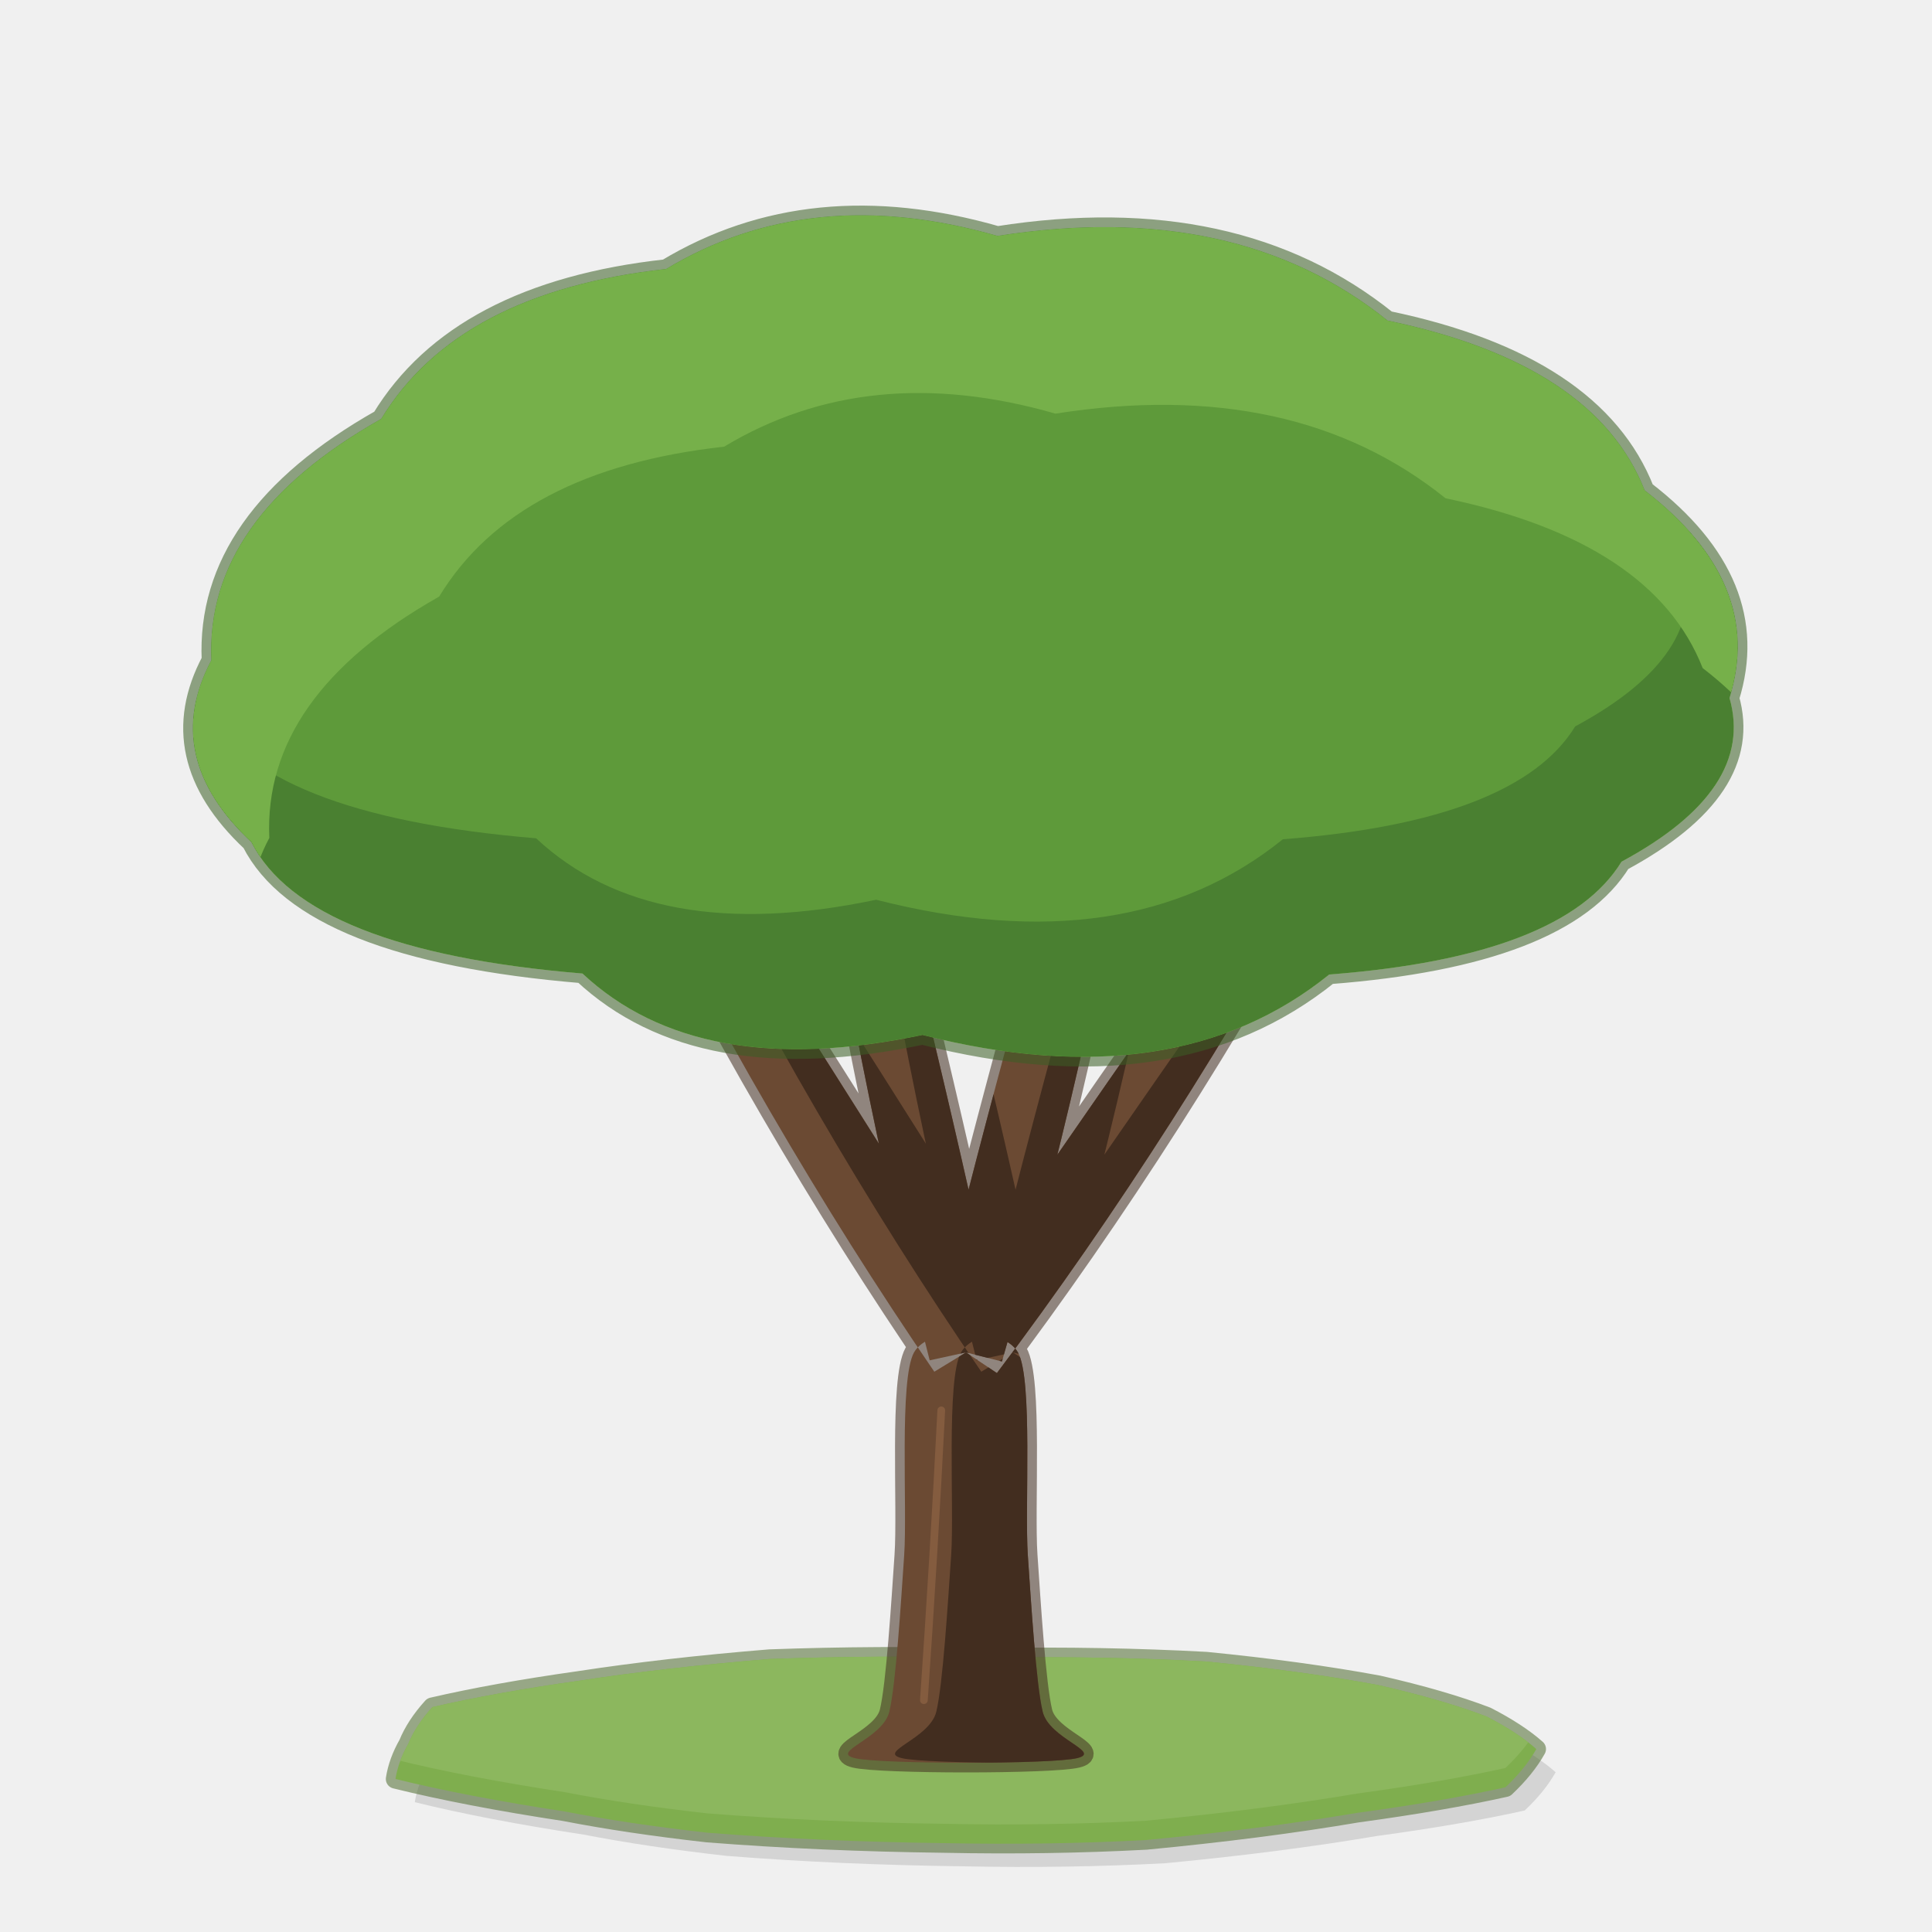
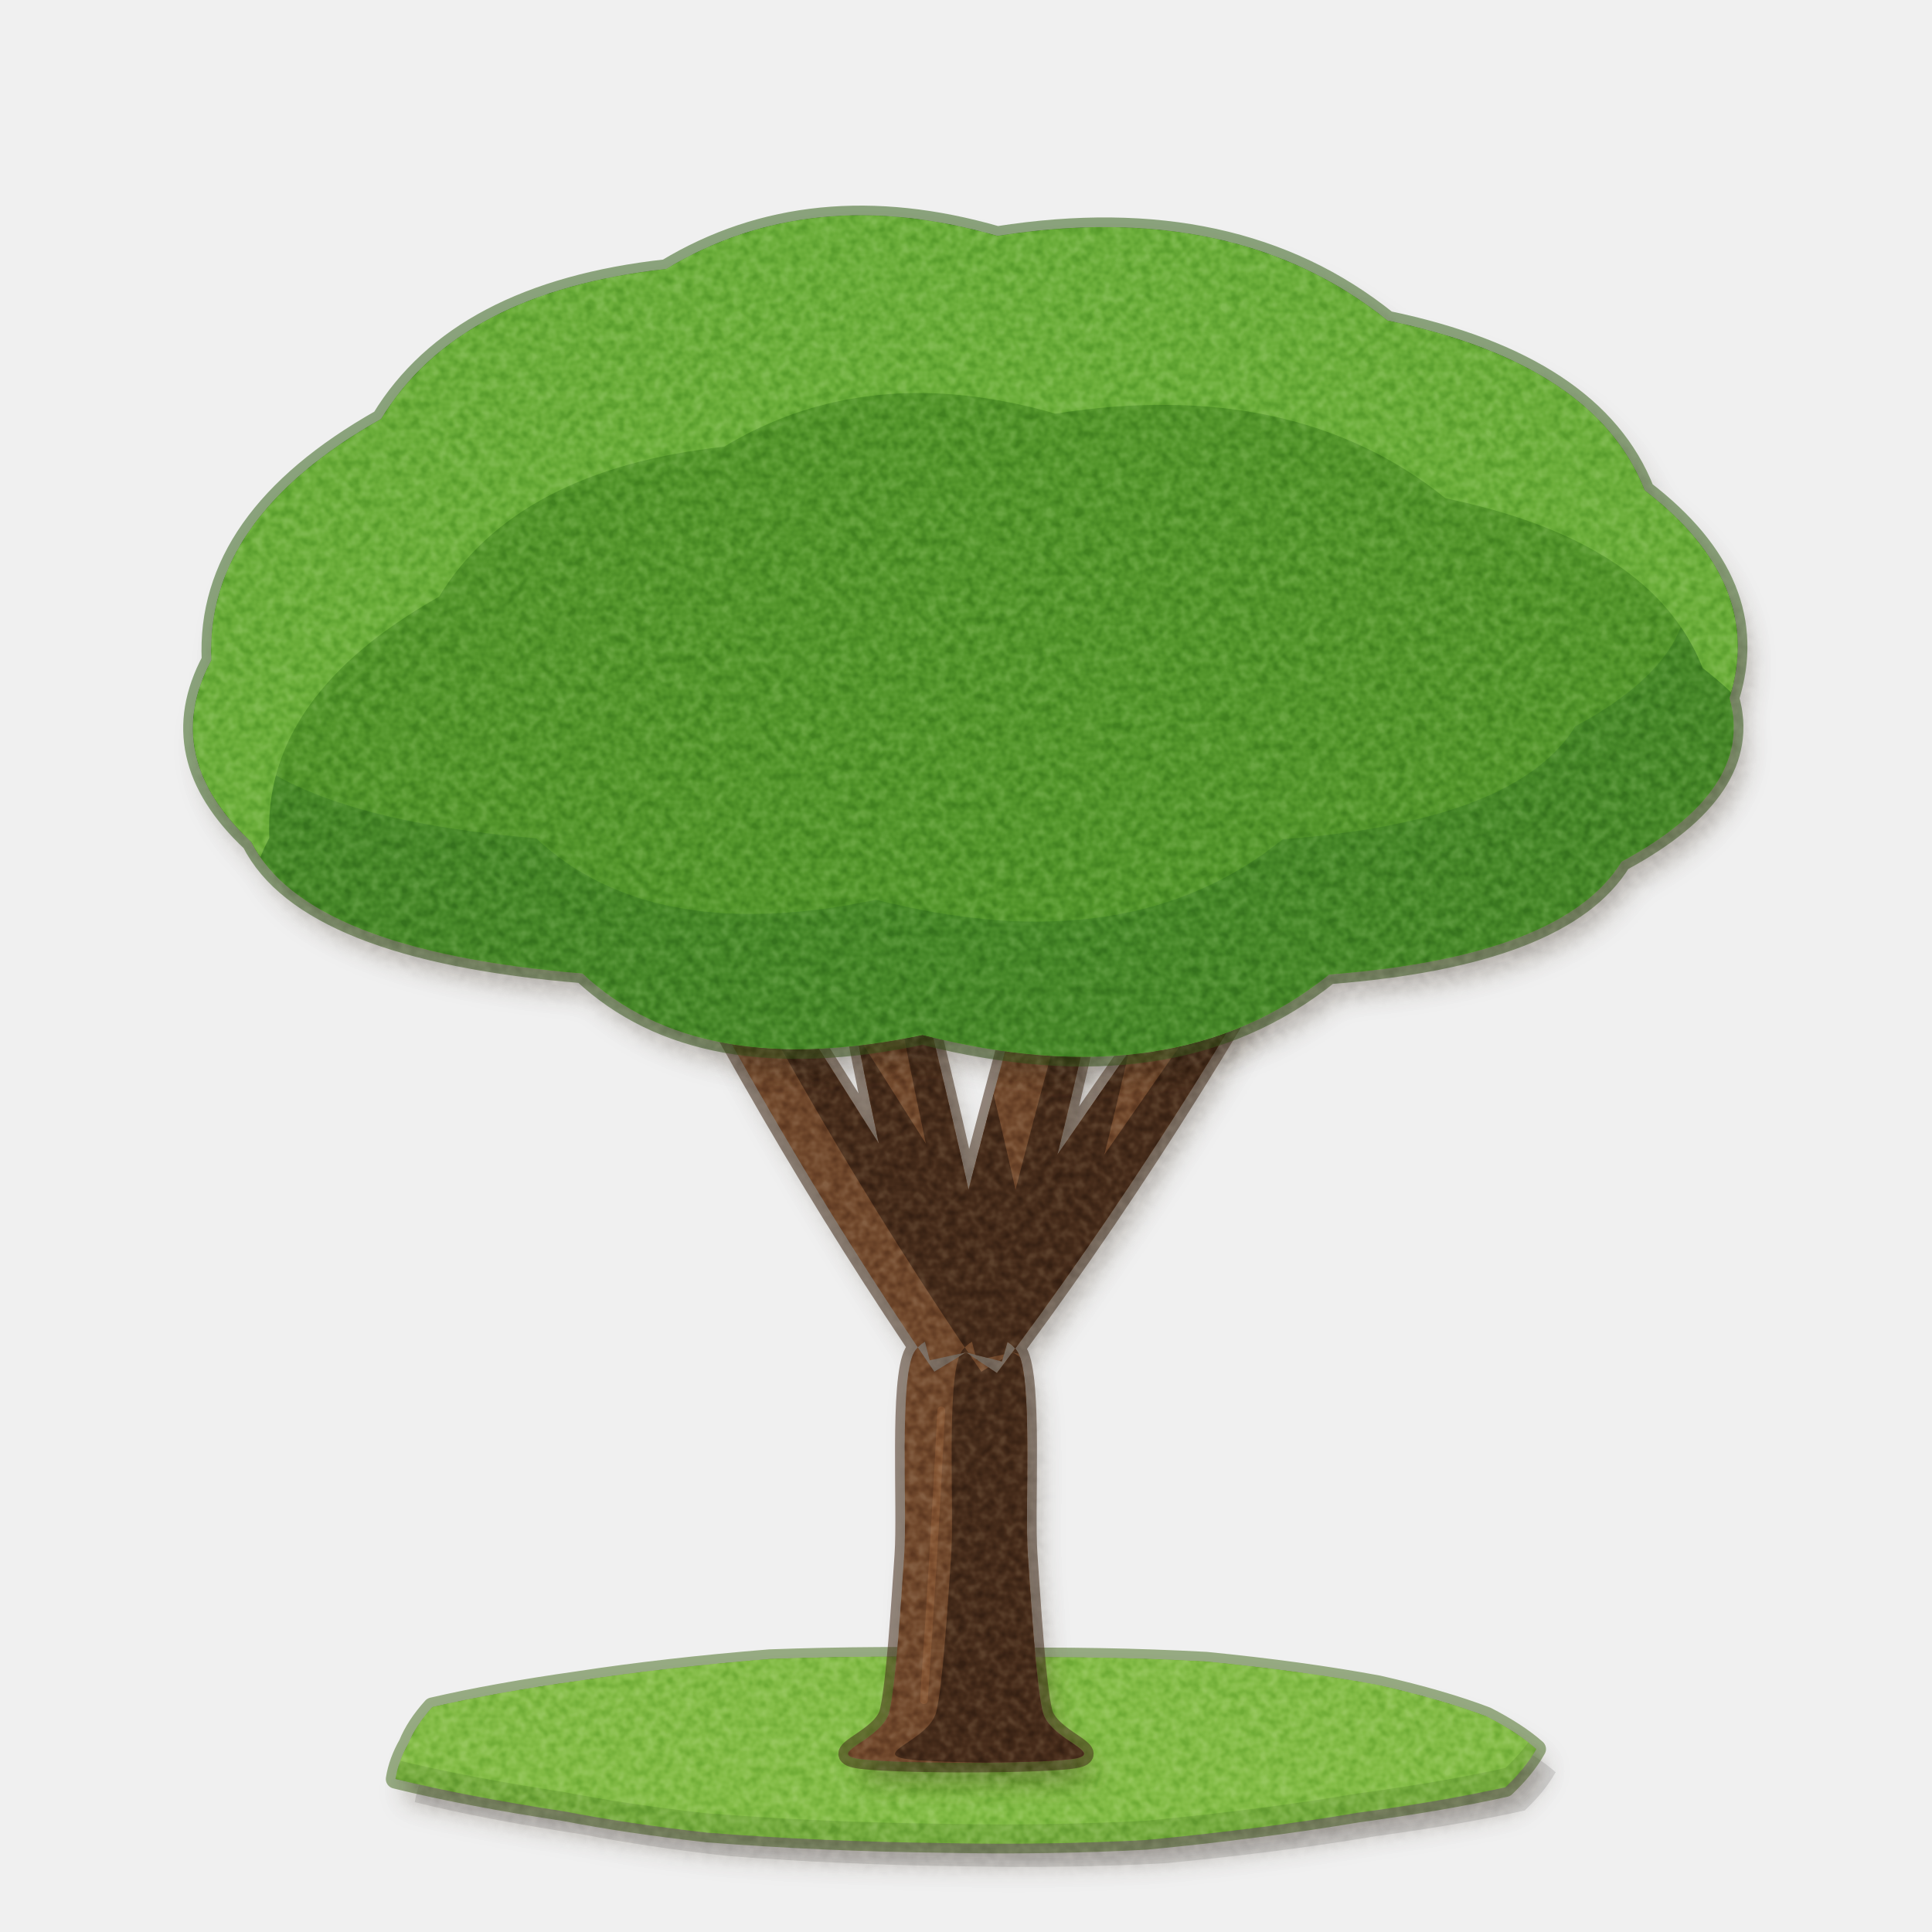
<svg xmlns="http://www.w3.org/2000/svg" viewBox="0 0 1000 1000" width="1000" height="1000">
+   <defs>
+     <filter id="gvtUP0" filterUnits="userSpaceOnUse" x="14.93" y="657.72" width="970.04" height="486.37" color-interpolation-filters="sRGB">
+       <feGaussianBlur in="SourceAlpha" stdDeviation="6.743" result="sb" />
+       <feOffset in="sb" dx="5.057" dy="10.115" result="so" />
+       <feFlood flood-color="#2A1806" flood-opacity=".30" />
+       <feComposite in2="so" operator="in" result="shadow" />
+       <feMerge>
+         <feMergeNode in="shadow" />
+         <feMergeNode in="SourceGraphic" />
+       </feMerge>
+     </filter>
+     <filter id="gvtUP1" filterUnits="userSpaceOnUse" x="142.86" y="200.76" width="748.31" height="887.69" color-interpolation-filters="sRGB">
+       <feGaussianBlur in="SourceAlpha" stdDeviation="6.743" result="sb" />
+       <feOffset in="sb" dx="5.057" dy="10.115" result="so" />
+       <feFlood flood-color="#2A1806" flood-opacity=".30" />
+       <feComposite in2="so" operator="in" result="shadow" />
+       <feMerge>
+         <feMergeNode in="shadow" />
+         <feMergeNode in="SourceGraphic" />
+       </feMerge>
+     </filter>
+     <filter id="gvtUP2" filterUnits="userSpaceOnUse" x="-142.23" y="-130.63" width="1283.75" height="919.71" color-interpolation-filters="sRGB">
+       <feGaussianBlur in="SourceAlpha" stdDeviation="6.743" result="sb" />
+       <feOffset in="sb" dx="5.057" dy="10.115" result="so" />
+       <feFlood flood-color="#2A1806" flood-opacity=".30" />
+       <feComposite in2="so" operator="in" result="shadow" />
+       <feMerge>
+         <feMergeNode in="shadow" />
+         <feMergeNode in="SourceGraphic" />
+       </feMerge>
+     </filter>
+     <filter id="gvtTEX3" filterUnits="userSpaceOnUse" x="14.93" y="657.72" width="970.04" height="486.37" color-interpolation-filters="sRGB">
+       <feTurbulence type="fractalNoise" baseFrequency="0.198" numOctaves="2" seed="7" result="n" />
+       <feColorMatrix in="n" type="matrix" values="1.6 0 0 0 -.3  1.6 0 0 0 -.3  1.6 0 0 0 -.3  0 0 0 0 .34" result="g" />
+       <feComposite in="g" in2="SourceAlpha" operator="in" result="gi" />
+       <feBlend in="gi" in2="SourceGraphic" mode="soft-light" />
+     </filter>
+     <filter id="gvtTEX4" filterUnits="userSpaceOnUse" x="142.86" y="200.76" width="748.31" height="887.69" color-interpolation-filters="sRGB">
+       <feTurbulence type="fractalNoise" baseFrequency="0.198" numOctaves="2" seed="7" result="n" />
+       <feColorMatrix in="n" type="matrix" values="1.6 0 0 0 -.3  1.6 0 0 0 -.3  1.6 0 0 0 -.3  0 0 0 0 .34" result="g" />
+       <feComposite in="g" in2="SourceAlpha" operator="in" result="gi" />
+       <feBlend in="gi" in2="SourceGraphic" mode="soft-light" />
+     </filter>
+     <filter id="gvtTEX5" filterUnits="userSpaceOnUse" x="-142.23" y="-130.63" width="1283.75" height="919.71" color-interpolation-filters="sRGB">
+       <feTurbulence type="fractalNoise" baseFrequency="0.198" numOctaves="2" seed="7" result="n" />
+       <feColorMatrix in="n" type="matrix" values="1.6 0 0 0 -.3  1.6 0 0 0 -.3  1.6 0 0 0 -.3  0 0 0 0 .34" result="g" />
+       <feComposite in="g" in2="SourceAlpha" operator="in" result="gi" />
+       <feBlend in="gi" in2="SourceGraphic" mode="soft-light" />
+     </filter>
+   </defs>
  <path d="M512.2 858.0 Q571.1 857.1 624.3 860.0 Q674.0 864.9 713.4 872.2 Q746.8 879.8 769.5 888.5 Q785.6 896.8 795.2 905.3 Q789.6 915.3 779.2 925.1 Q746.8 932.3 702.7 938.3 Q653.1 946.7 593.2 952.4 Q542.6 955.1 488.8 954.0 Q424.5 953.2 366.1 948.6 Q325.1 944.0 292.2 937.6 Q241.6 929.9 204.7 920.8 Q206.1 911.8 211.3 902.7 Q215.2 893.1 223.8 883.6 Q256.2 876.1 299.4 870.0 Q344.4 863.1 398.4 858.7 Q453.7 856.7 512.2 858.0 Z" fill="#000" opacity=".12" transform="translate(10 12)" />
-   <path d="M512.2 858.0 Q571.1 857.1 624.3 860.0 Q674.0 864.9 713.4 872.2 Q746.8 879.8 769.5 888.5 Q785.6 896.8 795.2 905.3 Q789.6 915.3 779.2 925.1 Q746.8 932.3 702.7 938.3 Q653.1 946.7 593.2 952.4 Q542.6 955.1 488.8 954.0 Q424.5 953.2 366.1 948.6 Q325.1 944.0 292.2 937.6 Q241.6 929.9 204.7 920.8 Q206.1 911.8 211.3 902.7 Q215.2 893.1 223.8 883.6 Q256.2 876.1 299.4 870.0 Q344.4 863.1 398.4 858.7 Q453.7 856.7 512.2 858.0 Z" fill="#4F6C30" stroke="#4F6C30" stroke-width="10" stroke-linejoin="round" opacity="0.55" />
-   <path d="M512.2 858.0 Q571.1 857.1 624.3 860.0 Q674.0 864.9 713.4 872.2 Q746.8 879.8 769.5 888.5 Q785.6 896.8 795.2 905.3 Q789.6 915.3 779.2 925.1 Q746.8 932.3 702.7 938.3 Q653.1 946.7 593.2 952.4 Q542.6 955.1 488.8 954.0 Q424.5 953.2 366.1 948.6 Q325.1 944.0 292.2 937.6 Q241.6 929.9 204.7 920.8 Q206.1 911.8 211.3 902.7 Q215.2 893.1 223.8 883.6 Q256.2 876.1 299.4 870.0 Q344.4 863.1 398.4 858.7 Q453.7 856.7 512.2 858.0 Z" fill="#7FAE4E" />
+   <path d="M512.2 858.0 Q571.1 857.1 624.3 860.0 Q674.0 864.9 713.4 872.2 Q746.8 879.8 769.5 888.5 Q785.6 896.8 795.2 905.3 Q789.6 915.3 779.2 925.1 Q746.8 932.3 702.7 938.3 Q653.1 946.7 593.2 952.4 Q542.6 955.1 488.8 954.0 Q424.5 953.2 366.1 948.6 Q325.1 944.0 292.2 937.6 Q241.6 929.9 204.7 920.8 Q206.1 911.8 211.3 902.7 Q215.2 893.1 223.8 883.6 Q256.2 876.1 299.4 870.0 Q344.4 863.1 398.4 858.7 Q453.7 856.7 512.2 858.0 Z" fill="#4F6C30" stroke="#4F6C30" stroke-width="10" stroke-linejoin="round" opacity="0.55" style="fill: rgb(79, 115, 41); stroke: rgb(79, 115, 41);" />
+   <g filter="url(#gvtTEX3)">
+     <g filter="url(#gvtUP0)">
+       <path d="M512.2 858.0 Q571.1 857.1 624.3 860.0 Q674.0 864.9 713.4 872.2 Q746.8 879.8 769.5 888.5 Q785.6 896.8 795.2 905.3 Q789.6 915.3 779.2 925.1 Q746.8 932.3 702.7 938.3 Q653.1 946.7 593.2 952.4 Q542.6 955.1 488.8 954.0 Q424.5 953.2 366.1 948.6 Q325.1 944.0 292.2 937.6 Q241.6 929.9 204.7 920.8 Q206.1 911.8 211.3 902.7 Q215.2 893.1 223.8 883.6 Q256.2 876.1 299.4 870.0 Q344.4 863.1 398.4 858.7 Q453.7 856.7 512.2 858.0 Z" fill="#7FAE4E" style="fill: rgb(118, 171, 63);" />
+       <g clip-path="url(#cc1)">
+         <path d="M512.2 858.0 Q571.1 857.1 624.3 860.0 Q674.0 864.9 713.4 872.2 Q746.8 879.8 769.5 888.5 Q785.6 896.8 795.2 905.3 Q789.6 915.3 779.2 925.1 Q746.8 932.3 702.7 938.3 Q653.1 946.7 593.2 952.4 Q542.6 955.1 488.8 954.0 Q424.5 953.2 366.1 948.6 Q325.1 944.0 292.2 937.6 Q241.6 929.9 204.7 920.8 Q206.1 911.8 211.3 902.7 Q215.2 893.1 223.8 883.6 Q256.2 876.1 299.4 870.0 Q344.4 863.1 398.4 858.7 Q453.7 856.7 512.2 858.0 Z" fill="#8CB75E" transform="translate(0 -10)" style="fill: rgb(132, 188, 71);" />
+       </g>
+     </g>
+   </g>
  <clipPath id="cc1">
    <path d="M512.2 858.0 Q571.1 857.1 624.3 860.0 Q674.0 864.9 713.4 872.2 Q746.8 879.8 769.5 888.5 Q785.6 896.8 795.2 905.3 Q789.6 915.3 779.2 925.1 Q746.8 932.3 702.7 938.3 Q653.1 946.7 593.2 952.4 Q542.6 955.1 488.8 954.0 Q424.5 953.2 366.1 948.6 Q325.1 944.0 292.2 937.6 Q241.6 929.9 204.7 920.8 Q206.1 911.8 211.3 902.7 Q215.2 893.1 223.8 883.6 Q256.2 876.1 299.4 870.0 Q344.4 863.1 398.4 858.7 Q453.7 856.7 512.2 858.0 Z" />
  </clipPath>
-   <g clip-path="url(#cc1)">
-     <path d="M512.2 858.0 Q571.1 857.1 624.3 860.0 Q674.0 864.9 713.4 872.2 Q746.8 879.8 769.5 888.5 Q785.6 896.8 795.2 905.3 Q789.6 915.3 779.2 925.1 Q746.8 932.3 702.7 938.3 Q653.1 946.7 593.2 952.4 Q542.6 955.1 488.8 954.0 Q424.5 953.2 366.1 948.6 Q325.1 944.0 292.2 937.6 Q241.6 929.9 204.7 920.8 Q206.1 911.8 211.3 902.7 Q215.2 893.1 223.8 883.6 Q256.2 876.1 299.4 870.0 Q344.4 863.1 398.4 858.7 Q453.7 856.7 512.2 858.0 Z" fill="#8CB75E" transform="translate(0 -10)" />
+   <path d="M483.6 710.0 Q395.7 581.7 318.9 426.7 L341.1 413.3 Q434.3 558.3 516.4 690.0 Z M481.2 704.1 Q442.9 554.8 417.3 382.8 L442.7 377.2 Q487.1 545.2 518.8 695.9 Z M481.4 695.3 Q518.1 544.5 567.4 376.8 L592.6 383.2 Q561.9 555.5 518.6 704.7 Z M484.0 689.3 Q571.2 562.5 669.2 422.8 L690.8 437.2 Q608.8 587.5 516.0 710.7 Z M473.1 700.0 C465.3 714.0 469.7 780.2 468.0 805.0 C466.3 829.8 463.7 872.0 460.3 886.0 C456.9 900.0 429.4 906.8 442.4 910.0 C455.4 913.2 544.6 913.2 557.6 910.0 C570.6 906.8 543.1 900.0 539.7 886.0 C536.3 872.0 533.7 829.8 532.0 805.0 C530.3 780.2 534.7 714.0 526.9 700.0 C519.0 686.0 481.0 686.0 473.1 700.0 Z" fill="#422E20" stroke="#422E20" stroke-width="10" stroke-linejoin="round" opacity="0.55" style="fill: rgb(70, 45, 28); stroke: rgb(70, 45, 28);" />
+   <g filter="url(#gvtTEX4)">
+     <g filter="url(#gvtUP1)">
+       <path d="M483.6 710.0 Q395.7 581.7 318.9 426.7 L341.1 413.3 Q434.3 558.3 516.4 690.0 Z M481.2 704.1 Q442.9 554.8 417.3 382.8 L442.7 377.2 Q487.1 545.2 518.8 695.9 Z M481.4 695.3 Q518.1 544.5 567.4 376.8 L592.6 383.2 Q561.9 555.5 518.6 704.7 Z M484.0 689.3 Q571.2 562.5 669.2 422.8 L690.8 437.2 Q608.8 587.5 516.0 710.7 Z M473.1 700.0 C465.3 714.0 469.7 780.2 468.0 805.0 C466.3 829.8 463.7 872.0 460.3 886.0 C456.9 900.0 429.4 906.8 442.4 910.0 C455.4 913.2 544.6 913.2 557.6 910.0 C570.6 906.8 543.1 900.0 539.7 886.0 C536.3 872.0 533.7 829.8 532.0 805.0 C530.3 780.2 534.7 714.0 526.9 700.0 C519.0 686.0 481.0 686.0 473.1 700.0 Z" fill="#6B4A33" style="fill: rgb(113, 73, 45);" />
+       <g clip-path="url(#cc2)">
+         <path d="M483.6 710.0 Q395.7 581.7 318.9 426.7 L341.1 413.3 Q434.3 558.3 516.4 690.0 Z M481.2 704.1 Q442.9 554.8 417.3 382.8 L442.7 377.2 Q487.1 545.2 518.8 695.9 Z M481.4 695.3 Q518.1 544.5 567.4 376.8 L592.6 383.2 Q561.9 555.5 518.6 704.7 Z M484.0 689.3 Q571.2 562.5 669.2 422.8 L690.8 437.2 Q608.8 587.5 516.0 710.7 Z M473.1 700.0 C465.3 714.0 469.7 780.2 468.0 805.0 C466.3 829.8 463.7 872.0 460.3 886.0 C456.9 900.0 429.4 906.8 442.4 910.0 C455.4 913.2 544.6 913.2 557.6 910.0 C570.6 906.8 543.1 900.0 539.7 886.0 C536.3 872.0 533.7 829.8 532.0 805.0 C530.3 780.2 534.7 714.0 526.9 700.0 C519.0 686.0 481.0 686.0 473.1 700.0 Z" fill="#422D1F" transform="translate(24.32 0)" style="fill: rgb(70, 44, 27);" />
+       </g>
+       <path d="M487.2 730.0 Q483.4 805.0 478.2 880.0" fill="none" stroke="#946747" stroke-width="4" stroke-linecap="round" stroke-linejoin="round" opacity="0.6" style="stroke: rgb(144, 93, 57);" />
+     </g>
  </g>
-   <path d="M483.6 710.0 Q395.7 581.7 318.9 426.7 L341.1 413.3 Q434.3 558.3 516.4 690.0 Z M481.2 704.1 Q442.9 554.8 417.3 382.8 L442.7 377.2 Q487.1 545.2 518.8 695.9 Z M481.4 695.3 Q518.1 544.5 567.4 376.8 L592.6 383.2 Q561.9 555.5 518.6 704.7 Z M484.0 689.3 Q571.2 562.5 669.2 422.8 L690.8 437.2 Q608.8 587.5 516.0 710.7 Z M473.1 700.0 C465.3 714.0 469.7 780.2 468.0 805.0 C466.3 829.8 463.7 872.0 460.3 886.0 C456.9 900.0 429.4 906.8 442.4 910.0 C455.4 913.2 544.6 913.2 557.6 910.0 C570.6 906.8 543.1 900.0 539.7 886.0 C536.3 872.0 533.7 829.8 532.0 805.0 C530.3 780.2 534.7 714.0 526.9 700.0 C519.0 686.0 481.0 686.0 473.1 700.0 Z" fill="#422E20" stroke="#422E20" stroke-width="10" stroke-linejoin="round" opacity="0.55" />
-   <path d="M483.6 710.0 Q395.7 581.7 318.9 426.7 L341.1 413.3 Q434.3 558.3 516.4 690.0 Z M481.2 704.1 Q442.9 554.8 417.3 382.8 L442.7 377.2 Q487.1 545.2 518.8 695.9 Z M481.4 695.3 Q518.1 544.5 567.4 376.8 L592.6 383.2 Q561.9 555.5 518.6 704.7 Z M484.0 689.3 Q571.2 562.5 669.2 422.8 L690.8 437.2 Q608.8 587.5 516.0 710.7 Z M473.1 700.0 C465.3 714.0 469.7 780.2 468.0 805.0 C466.3 829.8 463.7 872.0 460.3 886.0 C456.9 900.0 429.4 906.8 442.4 910.0 C455.4 913.2 544.6 913.2 557.6 910.0 C570.6 906.8 543.1 900.0 539.7 886.0 C536.3 872.0 533.7 829.8 532.0 805.0 C530.3 780.2 534.7 714.0 526.9 700.0 C519.0 686.0 481.0 686.0 473.1 700.0 Z" fill="#6B4A33" />
  <clipPath id="cc2">
    <path d="M483.6 710.0 Q395.7 581.7 318.9 426.7 L341.1 413.3 Q434.3 558.3 516.4 690.0 Z M481.2 704.1 Q442.9 554.8 417.3 382.8 L442.7 377.2 Q487.1 545.2 518.8 695.9 Z M481.4 695.3 Q518.1 544.5 567.4 376.8 L592.6 383.2 Q561.9 555.5 518.6 704.7 Z M484.0 689.3 Q571.2 562.5 669.2 422.8 L690.8 437.2 Q608.8 587.5 516.0 710.7 Z M473.1 700.0 C465.3 714.0 469.7 780.2 468.0 805.0 C466.3 829.8 463.7 872.0 460.3 886.0 C456.9 900.0 429.4 906.8 442.4 910.0 C455.4 913.2 544.6 913.2 557.6 910.0 C570.6 906.8 543.1 900.0 539.7 886.0 C536.3 872.0 533.7 829.8 532.0 805.0 C530.3 780.2 534.7 714.0 526.9 700.0 C519.0 686.0 481.0 686.0 473.1 700.0 Z" />
  </clipPath>
-   <g clip-path="url(#cc2)">
-     <path d="M483.6 710.0 Q395.7 581.7 318.9 426.7 L341.1 413.3 Q434.3 558.3 516.4 690.0 Z M481.2 704.1 Q442.9 554.8 417.3 382.8 L442.7 377.2 Q487.1 545.2 518.8 695.9 Z M481.4 695.3 Q518.1 544.5 567.4 376.8 L592.6 383.2 Q561.9 555.5 518.6 704.7 Z M484.0 689.3 Q571.2 562.5 669.2 422.8 L690.8 437.2 Q608.8 587.5 516.0 710.7 Z M473.1 700.0 C465.3 714.0 469.7 780.2 468.0 805.0 C466.3 829.8 463.7 872.0 460.3 886.0 C456.9 900.0 429.4 906.8 442.4 910.0 C455.4 913.2 544.6 913.2 557.6 910.0 C570.6 906.8 543.1 900.0 539.7 886.0 C536.3 872.0 533.7 829.8 532.0 805.0 C530.3 780.2 534.7 714.0 526.9 700.0 C519.0 686.0 481.0 686.0 473.1 700.0 Z" fill="#422D1F" transform="translate(24.32 0)" />
+   <path d="M516.3 122.1 Q639.6 102.7 718.2 165.9 Q825.6 188.3 851.3 253.8 Q913.8 301.9 895.2 361.3 Q908.7 408.6 839.3 446.0 Q809.2 495.1 688.0 504.4 Q608.0 569.0 477.5 535.7 Q361.6 560.1 301.5 503.9 Q158.6 492.0 130.1 435.9 Q82.8 391.6 109.4 341.7 Q106.1 268.3 197.3 216.8 Q237.2 151.1 344.8 139.2 Q419.5 94.2 516.3 122.1 Z" fill="#3A5F24" stroke="#3A5F24" stroke-width="10" stroke-linejoin="round" opacity="0.55" style="fill: rgb(56, 101, 30); stroke: rgb(56, 101, 30);" />
+   <g filter="url(#gvtTEX5)">
+     <g filter="url(#gvtUP2)">
+       <path d="M516.3 122.1 Q639.6 102.7 718.2 165.9 Q825.6 188.3 851.3 253.8 Q913.8 301.9 895.2 361.3 Q908.7 408.6 839.3 446.0 Q809.2 495.1 688.0 504.4 Q608.0 569.0 477.5 535.7 Q361.6 560.1 301.5 503.9 Q158.6 492.0 130.1 435.9 Q82.8 391.6 109.4 341.7 Q106.1 268.3 197.3 216.8 Q237.2 151.1 344.8 139.2 Q419.5 94.2 516.3 122.1 Z" fill="#5E9A3A" style="fill: rgb(84, 150, 44);" />
+       <g clip-path="url(#cr3)">
+         <mask id="cm4">
+           <path d="M516.3 122.1 Q639.6 102.7 718.2 165.9 Q825.6 188.3 851.3 253.8 Q913.8 301.9 895.2 361.3 Q908.7 408.6 839.3 446.0 Q809.2 495.1 688.0 504.4 Q608.0 569.0 477.5 535.7 Q361.6 560.1 301.5 503.9 Q158.6 492.0 130.1 435.9 Q82.8 391.6 109.4 341.7 Q106.1 268.3 197.3 216.8 Q237.2 151.1 344.8 139.2 Q419.5 94.2 516.3 122.1 Z" fill="#fff" />
+           <path d="M516.3 122.1 Q639.6 102.7 718.2 165.9 Q825.6 188.3 851.3 253.8 Q913.8 301.9 895.2 361.3 Q908.7 408.6 839.3 446.0 Q809.2 495.1 688.0 504.4 Q608.0 569.0 477.5 535.7 Q361.6 560.1 301.5 503.9 Q158.6 492.0 130.1 435.9 Q82.8 391.6 109.4 341.7 Q106.1 268.3 197.3 216.8 Q237.2 151.1 344.8 139.2 Q419.5 94.2 516.3 122.1 Z" fill="#000" transform="translate(-24 -70)" />
+         </mask>
+         <path d="M516.3 122.1 Q639.6 102.7 718.2 165.9 Q825.6 188.3 851.3 253.8 Q913.8 301.9 895.2 361.3 Q908.7 408.6 839.3 446.0 Q809.2 495.1 688.0 504.4 Q608.0 569.0 477.5 535.7 Q361.6 560.1 301.5 503.9 Q158.6 492.0 130.1 435.9 Q82.8 391.6 109.4 341.7 Q106.1 268.3 197.3 216.8 Q237.2 151.1 344.8 139.2 Q419.5 94.2 516.3 122.1 Z" fill="#4A8031" mask="url(#cm4)" style="fill: rgb(71, 136, 41);" />
+         <mask id="cm5">
+           <path d="M516.3 122.1 Q639.6 102.7 718.2 165.9 Q825.6 188.3 851.3 253.8 Q913.8 301.9 895.2 361.3 Q908.7 408.6 839.3 446.0 Q809.2 495.1 688.0 504.4 Q608.0 569.0 477.5 535.7 Q361.6 560.1 301.5 503.9 Q158.6 492.0 130.1 435.9 Q82.8 391.6 109.4 341.7 Q106.1 268.3 197.3 216.8 Q237.2 151.1 344.8 139.2 Q419.5 94.2 516.3 122.1 Z" fill="#fff" />
+           <path d="M516.3 122.1 Q639.6 102.7 718.2 165.9 Q825.6 188.3 851.3 253.8 Q913.8 301.9 895.2 361.3 Q908.7 408.6 839.3 446.0 Q809.2 495.1 688.0 504.4 Q608.0 569.0 477.5 535.7 Q361.6 560.1 301.5 503.9 Q158.6 492.0 130.1 435.9 Q82.8 391.6 109.4 341.7 Q106.1 268.3 197.3 216.8 Q237.2 151.1 344.8 139.2 Q419.5 94.2 516.3 122.1 Z" fill="#000" transform="translate(30 92)" />
+         </mask>
+         <path d="M516.3 122.1 Q639.6 102.7 718.2 165.9 Q825.6 188.3 851.3 253.8 Q913.8 301.9 895.2 361.3 Q908.7 408.6 839.3 446.0 Q809.2 495.1 688.0 504.4 Q608.0 569.0 477.5 535.7 Q361.6 560.1 301.5 503.9 Q158.6 492.0 130.1 435.9 Q82.8 391.6 109.4 341.7 Q106.1 268.3 197.3 216.8 Q237.2 151.1 344.8 139.2 Q419.5 94.2 516.3 122.1 Z" fill="#76B04A" mask="url(#cm5)" style="fill: rgb(108, 174, 59);" />
+       </g>
+     </g>
  </g>
-   <path d="M487.2 730.0 Q483.4 805.0 478.2 880.0" fill="none" stroke="#946747" stroke-width="4" stroke-linecap="round" stroke-linejoin="round" opacity="0.6" />
-   <path d="M516.3 122.1 Q639.6 102.7 718.2 165.9 Q825.6 188.3 851.3 253.8 Q913.8 301.9 895.2 361.3 Q908.7 408.6 839.3 446.0 Q809.2 495.1 688.0 504.4 Q608.0 569.0 477.5 535.7 Q361.6 560.1 301.5 503.9 Q158.6 492.0 130.1 435.9 Q82.8 391.6 109.4 341.7 Q106.1 268.3 197.3 216.8 Q237.2 151.1 344.8 139.2 Q419.5 94.2 516.3 122.1 Z" fill="#3A5F24" stroke="#3A5F24" stroke-width="10" stroke-linejoin="round" opacity="0.55" />
-   <path d="M516.3 122.1 Q639.6 102.7 718.2 165.9 Q825.6 188.3 851.3 253.8 Q913.8 301.9 895.2 361.3 Q908.7 408.6 839.3 446.0 Q809.2 495.1 688.0 504.4 Q608.0 569.0 477.5 535.7 Q361.6 560.1 301.5 503.9 Q158.6 492.0 130.1 435.9 Q82.8 391.6 109.4 341.7 Q106.1 268.3 197.3 216.8 Q237.2 151.1 344.8 139.2 Q419.5 94.2 516.3 122.1 Z" fill="#5E9A3A" />
  <clipPath id="cr3">
    <path d="M516.3 122.1 Q639.6 102.7 718.2 165.9 Q825.6 188.3 851.3 253.8 Q913.8 301.9 895.2 361.3 Q908.7 408.6 839.3 446.0 Q809.2 495.1 688.0 504.4 Q608.0 569.0 477.5 535.7 Q361.6 560.1 301.5 503.9 Q158.6 492.0 130.1 435.9 Q82.8 391.6 109.4 341.7 Q106.1 268.3 197.3 216.8 Q237.2 151.1 344.8 139.2 Q419.5 94.2 516.3 122.1 Z" />
  </clipPath>
-   <g clip-path="url(#cr3)">
-     <mask id="cm4">
-       <path d="M516.3 122.1 Q639.6 102.7 718.2 165.9 Q825.6 188.3 851.3 253.8 Q913.8 301.9 895.2 361.3 Q908.7 408.6 839.3 446.0 Q809.2 495.1 688.0 504.4 Q608.0 569.0 477.5 535.7 Q361.6 560.1 301.5 503.9 Q158.6 492.0 130.1 435.9 Q82.8 391.6 109.4 341.7 Q106.1 268.3 197.3 216.8 Q237.2 151.1 344.8 139.2 Q419.5 94.2 516.3 122.1 Z" fill="#fff" />
-       <path d="M516.3 122.1 Q639.6 102.7 718.2 165.9 Q825.6 188.3 851.3 253.8 Q913.8 301.9 895.2 361.3 Q908.7 408.6 839.3 446.0 Q809.2 495.1 688.0 504.4 Q608.0 569.0 477.5 535.7 Q361.6 560.1 301.5 503.9 Q158.6 492.0 130.1 435.9 Q82.8 391.6 109.4 341.7 Q106.1 268.3 197.3 216.8 Q237.2 151.1 344.8 139.2 Q419.5 94.2 516.3 122.1 Z" fill="#000" transform="translate(-24 -70)" />
-     </mask>
-     <path d="M516.3 122.1 Q639.6 102.7 718.2 165.9 Q825.6 188.3 851.3 253.8 Q913.8 301.9 895.2 361.3 Q908.7 408.6 839.3 446.0 Q809.2 495.1 688.0 504.4 Q608.0 569.0 477.5 535.7 Q361.6 560.1 301.5 503.9 Q158.6 492.0 130.1 435.9 Q82.8 391.6 109.4 341.7 Q106.1 268.3 197.3 216.8 Q237.2 151.1 344.8 139.2 Q419.5 94.2 516.3 122.1 Z" fill="#4A8031" mask="url(#cm4)" />
-     <mask id="cm5">
-       <path d="M516.3 122.1 Q639.6 102.7 718.2 165.9 Q825.6 188.3 851.3 253.8 Q913.8 301.9 895.2 361.3 Q908.7 408.6 839.3 446.0 Q809.2 495.1 688.0 504.4 Q608.0 569.0 477.5 535.7 Q361.6 560.1 301.5 503.9 Q158.6 492.0 130.1 435.9 Q82.8 391.6 109.4 341.7 Q106.1 268.3 197.3 216.8 Q237.2 151.1 344.8 139.2 Q419.5 94.2 516.3 122.1 Z" fill="#fff" />
-       <path d="M516.3 122.1 Q639.6 102.7 718.2 165.9 Q825.6 188.3 851.3 253.8 Q913.8 301.9 895.2 361.3 Q908.7 408.6 839.3 446.0 Q809.2 495.1 688.0 504.4 Q608.0 569.0 477.5 535.7 Q361.6 560.1 301.5 503.9 Q158.6 492.0 130.1 435.9 Q82.8 391.6 109.4 341.7 Q106.1 268.3 197.3 216.8 Q237.2 151.1 344.8 139.2 Q419.5 94.2 516.3 122.1 Z" fill="#000" transform="translate(30 92)" />
-     </mask>
-     <path d="M516.3 122.1 Q639.6 102.7 718.2 165.9 Q825.6 188.3 851.3 253.8 Q913.8 301.9 895.2 361.3 Q908.7 408.6 839.3 446.0 Q809.2 495.1 688.0 504.4 Q608.0 569.0 477.5 535.7 Q361.6 560.1 301.5 503.9 Q158.6 492.0 130.1 435.9 Q82.8 391.6 109.4 341.7 Q106.1 268.3 197.3 216.8 Q237.2 151.1 344.8 139.2 Q419.5 94.2 516.3 122.1 Z" fill="#76B04A" mask="url(#cm5)" />
-   </g>
</svg>
